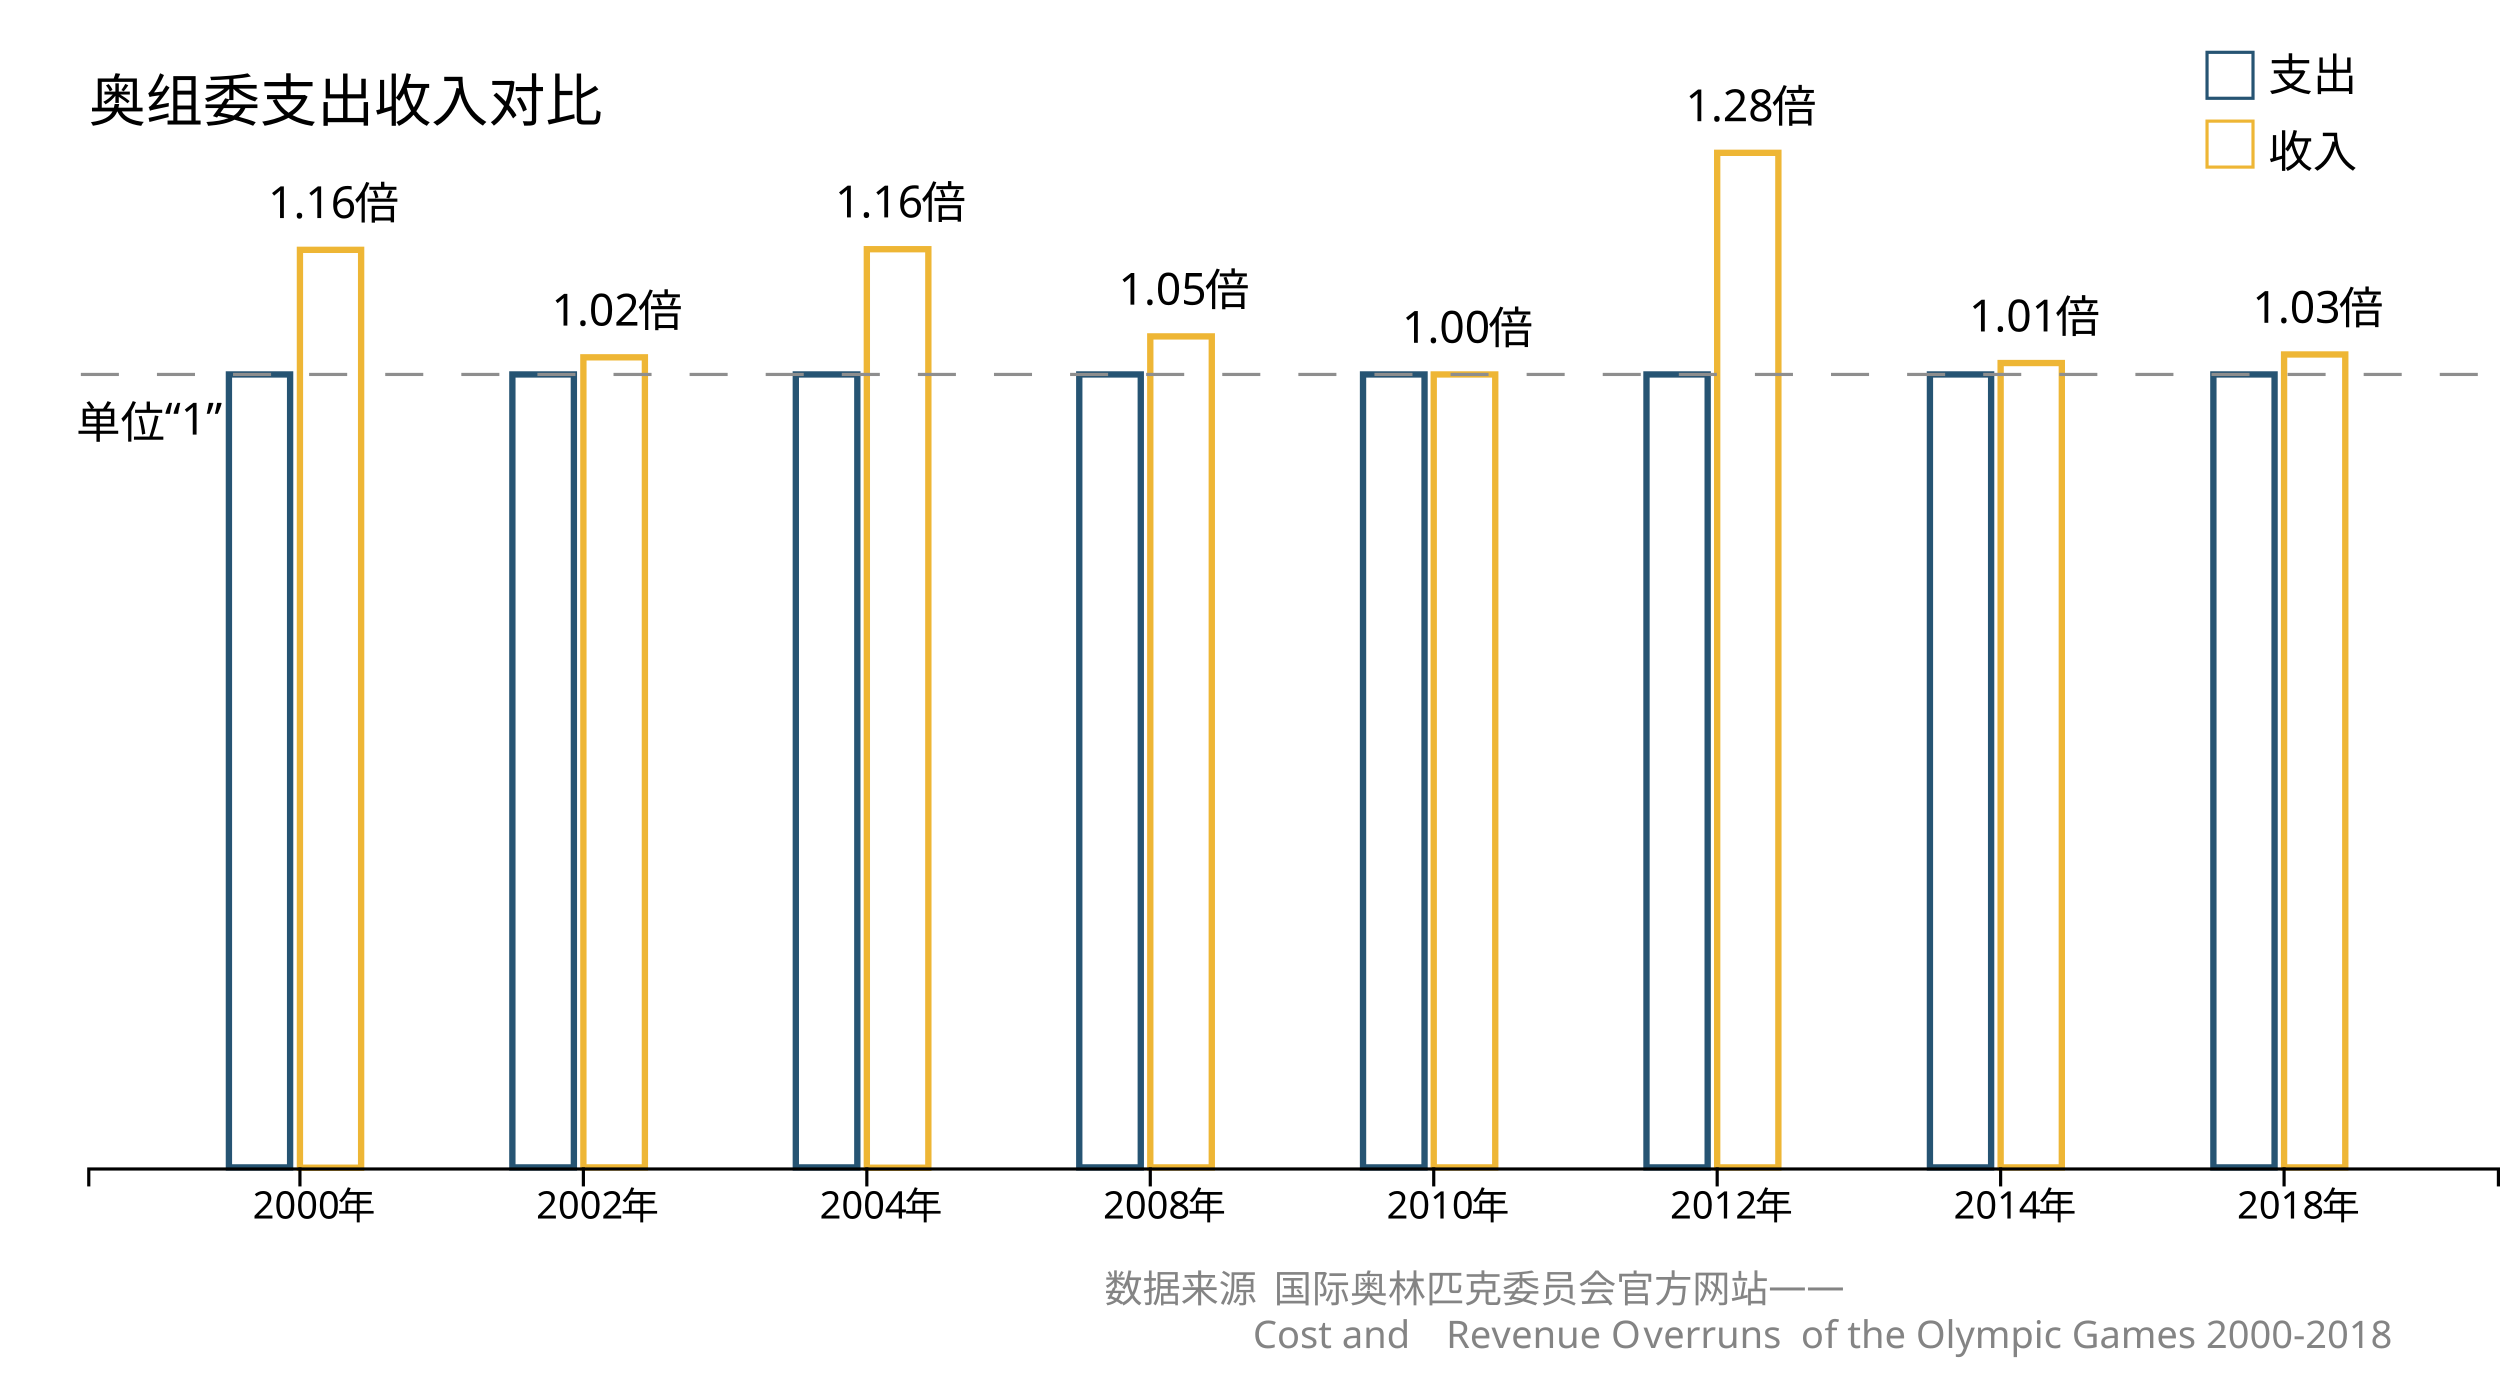
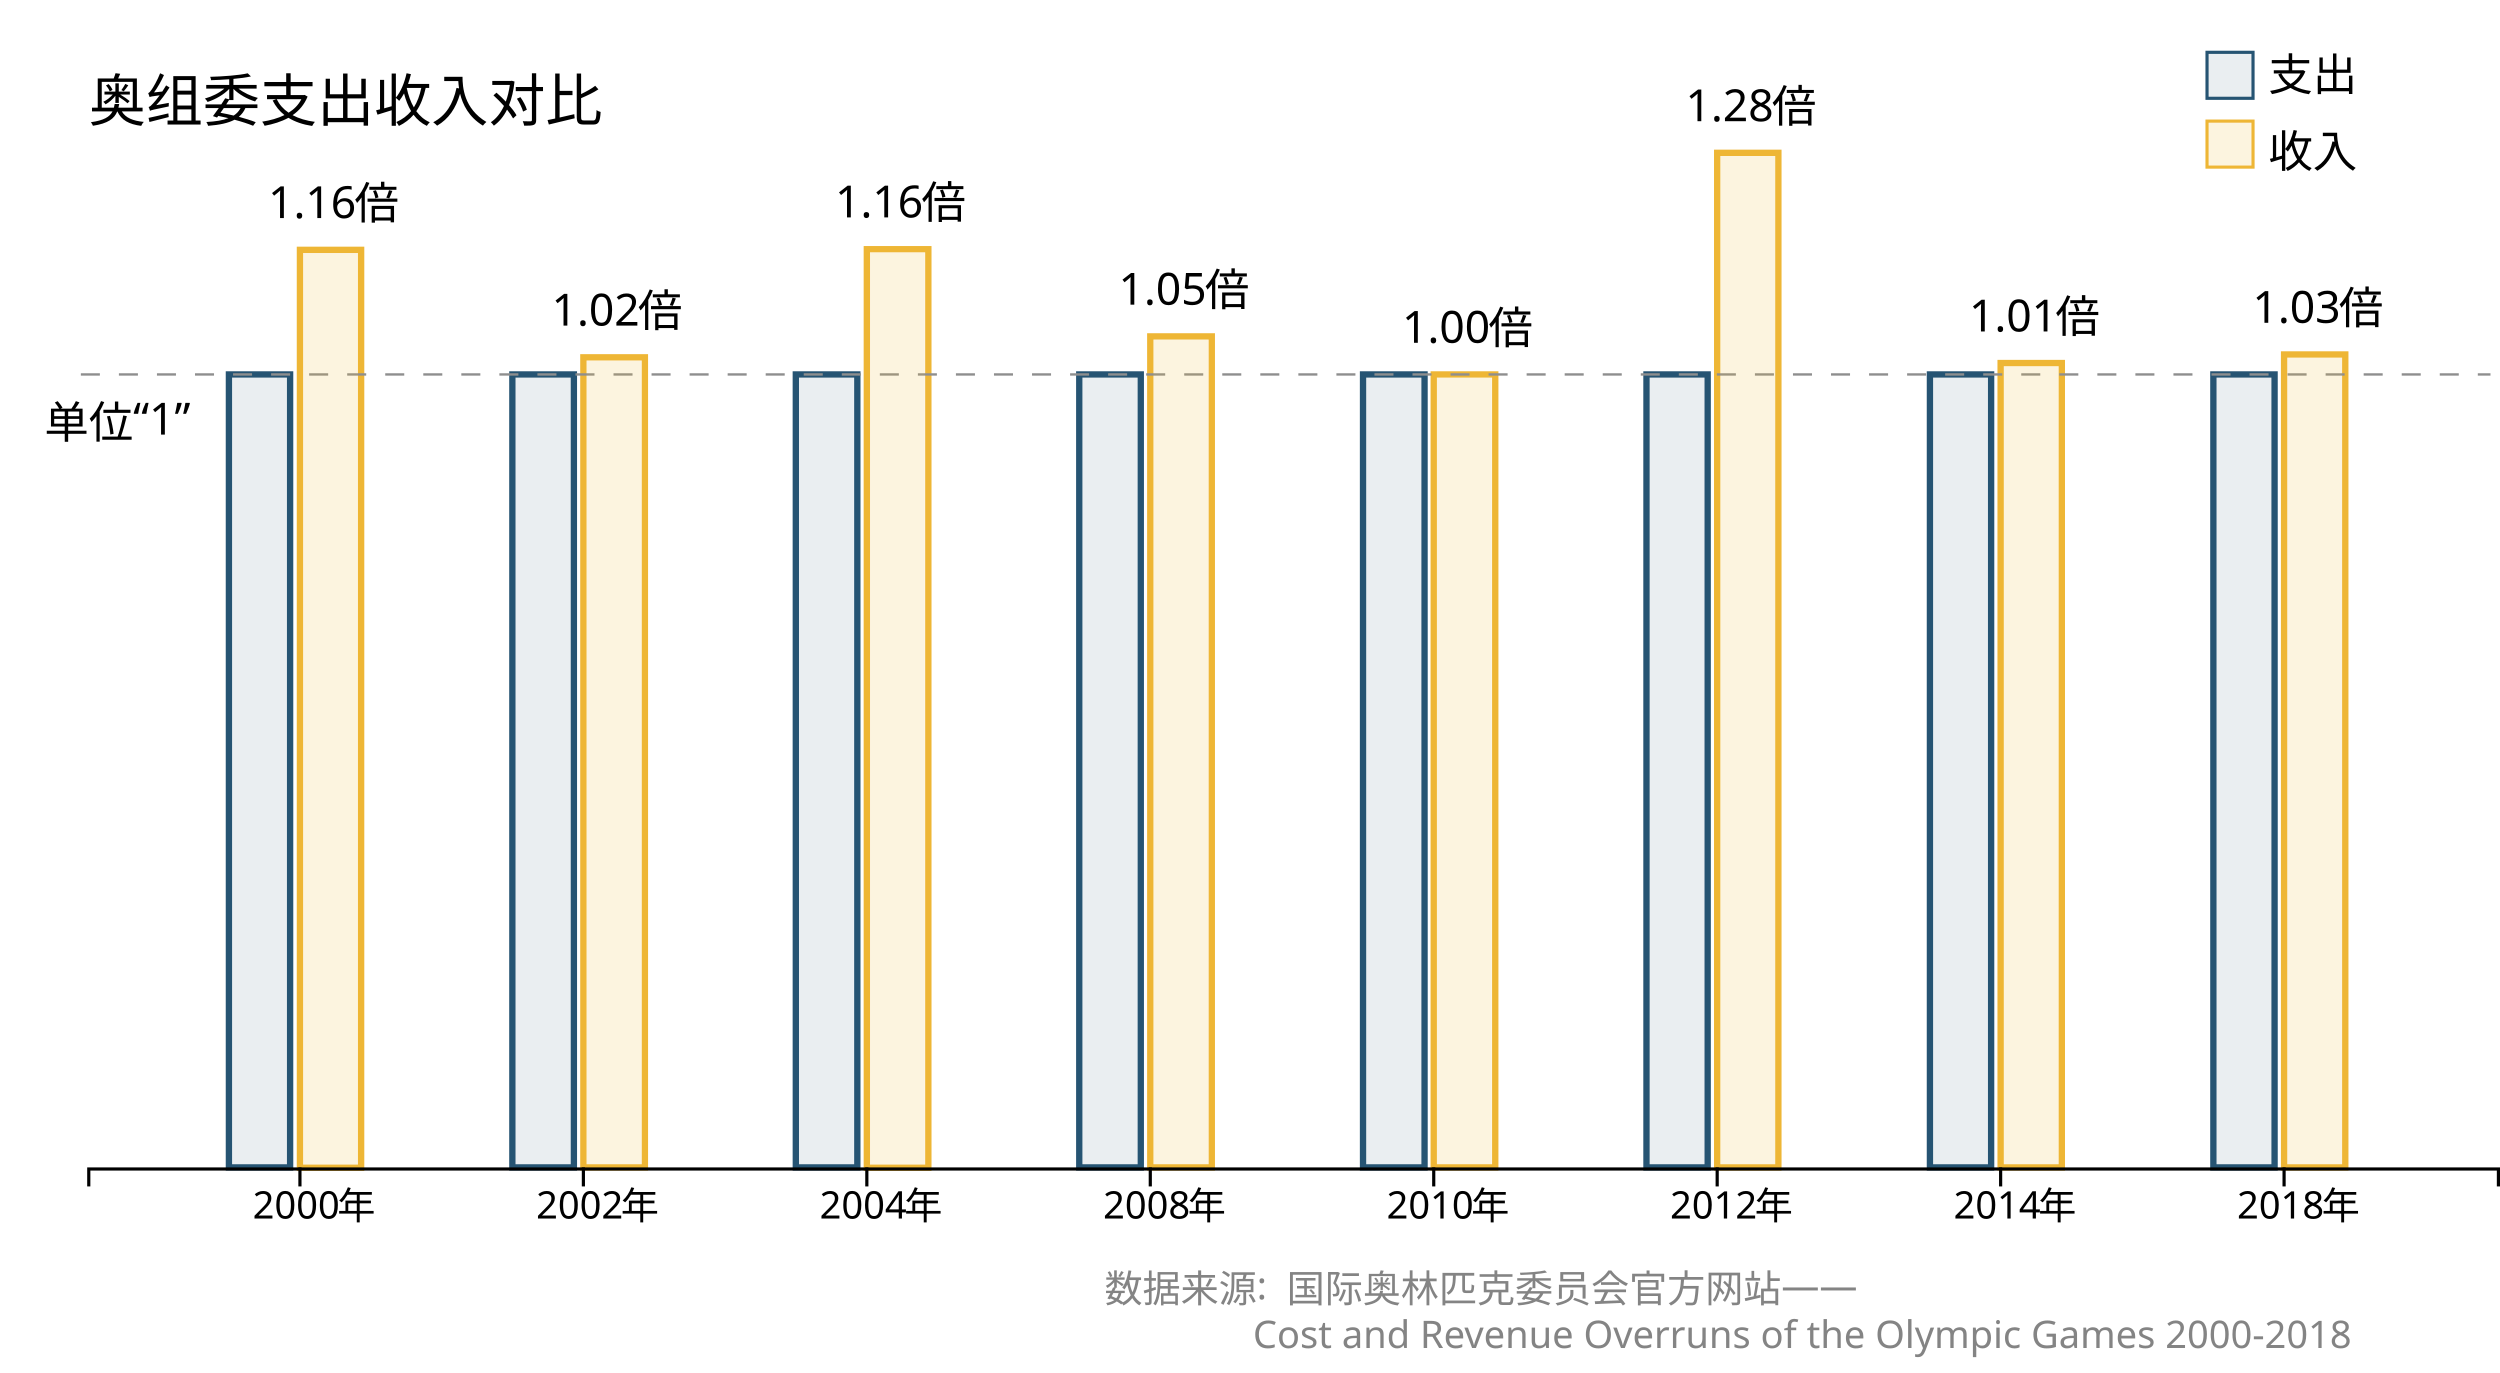
<svg xmlns="http://www.w3.org/2000/svg" version="1.1" id="图层_1" x="0px" y="0px" viewBox="0 0 788.5 433" style="enable-background:new 0 0 788.5 433;" xml:space="preserve">
  <style type="text/css">
	.st0{fill:none;stroke:#265473;stroke-width:2;}
	.st1{fill:none;stroke:#EEB635;stroke-width:2;}
	.st2{fill:none;stroke:#000000;}
	.st3{font-family:'ArialMT';}
	.st4{font-size:12px;}
	.st5{font-family:'AdobeSongStd-Light-GBpc-EUC-H';}
	.st6{fill:none;}
	.st7{font-size:14px;}
	.st8{font-family:'MicrosoftYaHeiLight';}
- 	.st9{fill:none;stroke:#8E8E8E;stroke-miterlimit:10;stroke-dasharray:12;}
+ 	.st9{fill:none;stroke:#8E8E8E;stroke-width:0.75;stroke-miterlimit:10;stroke-dasharray:6;}
	.st10{fill:none;stroke:#265473;}
	.st11{fill:none;stroke:#EEB635;}
	.st12{fill:#848484;}
	.st13{font-family:'MicrosoftYaHei';}
	.st14{font-family:'MicrosoftYaHei-Bold';}
	.st15{font-size:18px;}
+ 	.st16{opacity:0.16;fill:#EEB635;}
+ 	.st17{opacity:0.1;fill:#265473;}
</style>
-   <g id="图层_2_1_">
-     <g id="图层_1-2">
-       <rect x="72.2" y="118.1" class="st0" width="19.3" height="250.1" />
-       <rect x="161.6" y="118.1" class="st0" width="19.4" height="250.1" />
-       <rect x="251" y="118.1" class="st0" width="19.4" height="250.1" />
-       <rect x="340.4" y="118.1" class="st0" width="19.4" height="250.1" />
-       <rect x="429.9" y="118.1" class="st0" width="19.4" height="250.1" />
-       <rect x="519.3" y="118.1" class="st0" width="19.3" height="250.1" />
-       <rect x="608.7" y="118.1" class="st0" width="19.3" height="250.1" />
-       <rect x="698.1" y="118.1" class="st0" width="19.3" height="250.1" />
-       <rect x="94.6" y="78.8" class="st1" width="19.3" height="289.5" />
-       <rect x="184" y="112.7" class="st1" width="19.4" height="255.5" />
-       <rect x="273.4" y="78.6" class="st1" width="19.4" height="289.7" />
-       <rect x="362.8" y="106.1" class="st1" width="19.4" height="262.1" />
-       <rect x="452.2" y="118.1" class="st1" width="19.4" height="250.1" />
-       <rect x="541.6" y="48.2" class="st1" width="19.3" height="320" />
-       <rect x="631" y="114.5" class="st1" width="19.3" height="253.7" />
-       <rect x="720.4" y="111.8" class="st1" width="19.3" height="256.4" />
-       <path class="st2" d="M28,374.2v-5.5h760v5.5" />
-       <line class="st2" x1="94.6" y1="368.2" x2="94.6" y2="374.2" />
-       <text transform="matrix(1 0 0 1 79.69 384.33)" class="st3 st4">2000</text>
-       <text transform="matrix(1 0 0 1 106.39 384.5922)" class="st5 st4">年</text>
-       <line class="st2" x1="184" y1="368.2" x2="184" y2="374.2" />
-       <text transform="matrix(1 0 0 1 169.1 384.33)" class="st3 st4">2002</text>
-       <text transform="matrix(1 0 0 1 195.8 384.5922)" class="st5 st4">年</text>
-       <line class="st2" x1="273.4" y1="368.2" x2="273.4" y2="374.2" />
-       <text transform="matrix(1 0 0 1 258.51 384.33)" class="st3 st4">2004</text>
-       <text transform="matrix(1 0 0 1 285.21 384.5922)" class="st5 st4">年</text>
-       <line class="st2" x1="362.8" y1="368.2" x2="362.8" y2="374.2" />
-       <text transform="matrix(1 0 0 1 347.92 384.33)" class="st3 st4">2008</text>
-       <text transform="matrix(1 0 0 1 374.62 384.5922)" class="st5 st4">年</text>
-       <line class="st2" x1="452.2" y1="368.2" x2="452.2" y2="374.2" />
-       <text transform="matrix(1 0 0 1 437.33 384.33)" class="st3 st4">2010</text>
-       <text transform="matrix(1 0 0 1 464.03 384.5922)" class="st5 st4">年</text>
-       <line class="st2" x1="541.6" y1="368.2" x2="541.6" y2="374.2" />
-       <text transform="matrix(1 0 0 1 526.74 384.33)" class="st3 st4">2012</text>
-       <text transform="matrix(1 0 0 1 553.44 384.5922)" class="st5 st4">年</text>
-       <line class="st2" x1="631" y1="368.2" x2="631" y2="374.2" />
-       <text transform="matrix(1 0 0 1 616.16 384.33)" class="st3 st4">2014</text>
-       <text transform="matrix(1 0 0 1 642.86 384.5922)" class="st5 st4">年</text>
-       <line class="st2" x1="720.4" y1="368.2" x2="720.4" y2="374.2" />
-       <text transform="matrix(1 0 0 1 705.57 384.33)" class="st3 st4">2018</text>
-       <text transform="matrix(1 0 0 1 732.27 384.5922)" class="st5 st4">年</text>
-       <line class="st6" x1="27.5" y1="118.1" x2="787.5" y2="118.1" />
-       <text transform="matrix(1 0 0 1 84.56 68.78)" class="st3 st7">1.16</text>
-       <text transform="matrix(1 0 0 1 111.81 69.0859)" class="st5 st7">倍</text>
-       <text transform="matrix(1 0 0 1 173.97 102.69)" class="st3 st7">1.02</text>
-       <text transform="matrix(1 0 0 1 201.22 102.9959)" class="st5 st7">倍</text>
-       <text transform="matrix(1 0 0 1 263.38 68.57)" class="st3 st7">1.16</text>
-       <text transform="matrix(1 0 0 1 290.63 68.8759)" class="st5 st7">倍</text>
-       <text transform="matrix(1 0 0 1 352.79 96.1)" class="st3 st7">1.05</text>
-       <text transform="matrix(1 0 0 1 380.04 96.4059)" class="st5 st7">倍</text>
-       <text transform="matrix(1 0 0 1 442.21 108.11)" class="st3 st7">1.00</text>
-       <text transform="matrix(1 0 0 1 469.46 108.4159)" class="st5 st7">倍</text>
-       <text transform="matrix(1 0 0 1 531.62 38.23)" class="st3 st7">1.28</text>
-       <text transform="matrix(1 0 0 1 558.87 38.5359)" class="st5 st7">倍</text>
-       <text transform="matrix(1 0 0 1 621.03 104.54)" class="st3 st7">1.01</text>
-       <text transform="matrix(1 0 0 1 648.28 104.8459)" class="st5 st7">倍</text>
-       <text transform="matrix(1 0 0 1 710.44 101.82)" class="st3 st7">1.03</text>
-       <text transform="matrix(1 0 0 1 737.69 102.1259)" class="st5 st7">倍</text>
-       <text transform="matrix(1 0 0 1 24 138.23)" class="st8 st7">单位“1”</text>
-       <line class="st9" x1="25.5" y1="118.1" x2="785.5" y2="118.1" />
-       <rect x="696.1" y="16.5" class="st10" width="14.5" height="14.5" />
-       <rect x="696.1" y="38.2" class="st11" width="14.5" height="14.5" />
-       <text transform="matrix(1 0 0 1 715.44 28.56)" class="st8 st7">支出</text>
-       <text transform="matrix(1 0 0 1 715.44 52.77)" class="st8 st7">收入</text>
-       <text transform="matrix(1 0 0 1 348.3748 410.7602)" class="st12 st13 st4">数据来源  国际奥林匹克委员会官方网站——</text>
-       <text transform="matrix(1 0 0 1 348.3748 425.1602)" class="st12 st13 st4">               Cost and </text>
-       <text transform="matrix(1 0 0 1 456.1249 425.1602)" class="st12 st13 st4">R</text>
-       <text transform="matrix(1 0 0 1 463.5948 425.1602)" class="st12 st13 st4">e</text>
-       <text transform="matrix(1 0 0 1 470.4048 425.1602)" class="st12 st13 st4">v</text>
-       <text transform="matrix(1 0 0 1 476.6249 425.1602)" class="st12 st13 st4">enue O</text>
-       <text transform="matrix(1 0 0 1 518.3649 425.1602)" class="st12 st13 st4">v</text>
-       <text transform="matrix(1 0 0 1 524.5848 425.1602)" class="st12 st13 st4">erruns  </text>
-       <text transform="matrix(1 0 0 1 568.0049 425.1602)" class="st12 st13 st4">o</text>
-       <text transform="matrix(1 0 0 1 575.3948 425.1602)" class="st12 st13 st4">f the Olympic Games 2000-2018</text>
-     </g>
-   </g>
+   <rect x="72.2" y="118.1" class="st0" width="19.3" height="250.1" />
+   <rect x="161.6" y="118.1" class="st0" width="19.4" height="250.1" />
+   <rect x="251" y="118.1" class="st0" width="19.4" height="250.1" />
+   <rect x="340.4" y="118.1" class="st0" width="19.4" height="250.1" />
+   <rect x="429.9" y="118.1" class="st0" width="19.4" height="250.1" />
+   <rect x="519.3" y="118.1" class="st0" width="19.3" height="250.1" />
+   <rect x="608.7" y="118.1" class="st0" width="19.3" height="250.1" />
+   <rect x="698.1" y="118.1" class="st0" width="19.3" height="250.1" />
+   <rect x="94.6" y="78.8" class="st1" width="19.3" height="289.5" />
+   <rect x="184" y="112.7" class="st1" width="19.4" height="255.5" />
+   <rect x="273.4" y="78.6" class="st1" width="19.4" height="289.7" />
+   <rect x="362.8" y="106.1" class="st1" width="19.4" height="262.1" />
+   <rect x="452.2" y="118.1" class="st1" width="19.4" height="250.1" />
+   <rect x="541.6" y="48.2" class="st1" width="19.3" height="320" />
+   <rect x="631" y="114.5" class="st1" width="19.3" height="253.7" />
+   <rect x="720.4" y="111.8" class="st1" width="19.3" height="256.4" />
+   <path class="st2" d="M28,374.2v-5.5h760v5.5" />
+   <line class="st2" x1="94.6" y1="368.2" x2="94.6" y2="374.2" />
+   <text transform="matrix(1 0 0 1 79.69 384.33)" class="st3 st4">2000</text>
+   <text transform="matrix(1 0 0 1 106.39 384.5922)" class="st5 st4">年</text>
+   <line class="st2" x1="184" y1="368.2" x2="184" y2="374.2" />
+   <text transform="matrix(1 0 0 1 169.1 384.33)" class="st3 st4">2002</text>
+   <text transform="matrix(1 0 0 1 195.8 384.5922)" class="st5 st4">年</text>
+   <line class="st2" x1="273.4" y1="368.2" x2="273.4" y2="374.2" />
+   <text transform="matrix(1 0 0 1 258.51 384.33)" class="st3 st4">2004</text>
+   <text transform="matrix(1 0 0 1 285.21 384.5922)" class="st5 st4">年</text>
+   <line class="st2" x1="362.8" y1="368.2" x2="362.8" y2="374.2" />
+   <text transform="matrix(1 0 0 1 347.92 384.33)" class="st3 st4">2008</text>
+   <text transform="matrix(1 0 0 1 374.62 384.5922)" class="st5 st4">年</text>
+   <line class="st2" x1="452.2" y1="368.2" x2="452.2" y2="374.2" />
+   <text transform="matrix(1 0 0 1 437.33 384.33)" class="st3 st4">2010</text>
+   <text transform="matrix(1 0 0 1 464.03 384.5922)" class="st5 st4">年</text>
+   <line class="st2" x1="541.6" y1="368.2" x2="541.6" y2="374.2" />
+   <text transform="matrix(1 0 0 1 526.74 384.33)" class="st3 st4">2012</text>
+   <text transform="matrix(1 0 0 1 553.44 384.5922)" class="st5 st4">年</text>
+   <line class="st2" x1="631" y1="368.2" x2="631" y2="374.2" />
+   <text transform="matrix(1 0 0 1 616.16 384.33)" class="st3 st4">2014</text>
+   <text transform="matrix(1 0 0 1 642.86 384.5922)" class="st5 st4">年</text>
+   <line class="st2" x1="720.4" y1="368.2" x2="720.4" y2="374.2" />
+   <text transform="matrix(1 0 0 1 705.57 384.33)" class="st3 st4">2018</text>
+   <text transform="matrix(1 0 0 1 732.27 384.5922)" class="st5 st4">年</text>
+   <line class="st6" x1="27.5" y1="118.1" x2="787.5" y2="118.1" />
+   <text transform="matrix(1 0 0 1 84.56 68.78)" class="st3 st7">1.16</text>
+   <text transform="matrix(1 0 0 1 111.81 69.0859)" class="st5 st7">倍</text>
+   <text transform="matrix(1 0 0 1 173.97 102.6899)" class="st3 st7">1.02</text>
+   <text transform="matrix(1 0 0 1 201.22 102.9958)" class="st5 st7">倍</text>
+   <text transform="matrix(1 0 0 1 263.38 68.5699)" class="st3 st7">1.16</text>
+   <text transform="matrix(1 0 0 1 290.63 68.8759)" class="st5 st7">倍</text>
+   <text transform="matrix(1 0 0 1 352.79 96.1)" class="st3 st7">1.05</text>
+   <text transform="matrix(1 0 0 1 380.04 96.4059)" class="st5 st7">倍</text>
+   <text transform="matrix(1 0 0 1 442.21 108.11)" class="st3 st7">1.00</text>
+   <text transform="matrix(1 0 0 1 469.46 108.4159)" class="st5 st7">倍</text>
+   <text transform="matrix(1 0 0 1 531.62 38.23)" class="st3 st7">1.28</text>
+   <text transform="matrix(1 0 0 1 558.87 38.5359)" class="st5 st7">倍</text>
+   <text transform="matrix(1 0 0 1 621.03 104.54)" class="st3 st7">1.01</text>
+   <text transform="matrix(1 0 0 1 648.28 104.8459)" class="st5 st7">倍</text>
+   <text transform="matrix(1 0 0 1 710.44 101.8199)" class="st3 st7">1.03</text>
+   <text transform="matrix(1 0 0 1 737.69 102.1259)" class="st5 st7">倍</text>
+   <text transform="matrix(1 0 0 1 14 138.23)" class="st8 st7">单位“1”</text>
+   <line class="st9" x1="25.5" y1="118.1" x2="785.5" y2="118.1" />
+   <rect x="696.1" y="16.5" class="st10" width="14.5" height="14.5" />
+   <rect x="696.1" y="38.2" class="st11" width="14.5" height="14.5" />
+   <text transform="matrix(1 0 0 1 715.44 28.5601)" class="st8 st7">支出</text>
+   <text transform="matrix(1 0 0 1 715.44 52.77)" class="st8 st7">收入</text>
+   <text transform="matrix(1 0 0 1 348.3748 410.7602)" class="st12 st13 st4">数据来源:  国际奥林匹克委员会官方网站——</text>
+   <text transform="matrix(1 0 0 1 348.3748 425.1602)" class="st12 st13 st4">               Cost and Revenue Overruns of the Olympic Games 2000-2018 </text>
  <text transform="matrix(1 0 0 1 28 38.23)" class="st14 st15">奥组委支出收入对比</text>
+   <rect x="95.6" y="79.8" class="st16" width="17.3" height="287.5" />
+   <rect x="73.2" y="119.1" class="st17" width="17.3" height="248.2" />
+   <rect x="162.6" y="119.1" class="st17" width="17.3" height="248.2" />
+   <rect x="252" y="119.1" class="st17" width="17.3" height="248.2" />
+   <rect x="341.4" y="119.1" class="st17" width="17.3" height="248.2" />
+   <rect x="430.9" y="119.1" class="st17" width="17.3" height="248.2" />
+   <rect x="520.3" y="119.1" class="st17" width="17.3" height="248.2" />
+   <rect x="609.7" y="119.1" class="st17" width="17.3" height="248.2" />
+   <rect x="699.1" y="119.1" class="st17" width="17.3" height="248.2" />
+   <rect x="696.6" y="17" class="st17" width="13.5" height="13.5" />
+   <rect x="696.6" y="38.7" class="st16" width="13.5" height="13.5" />
+   <rect x="274.4" y="79.8" class="st16" width="17.3" height="287.5" />
+   <rect x="363.8" y="107.2" class="st16" width="17.3" height="260.2" />
+   <rect x="453.2" y="119.1" class="st16" width="17.3" height="248.3" />
+   <rect x="542.6" y="49.2" class="st16" width="17.3" height="318.1" />
+   <rect x="632" y="115.5" class="st16" width="17.3" height="251.8" />
+   <rect x="721.4" y="112.8" class="st16" width="17.3" height="254.5" />
+   <rect x="185" y="113.7" class="st16" width="17.3" height="253.6" />
</svg>
